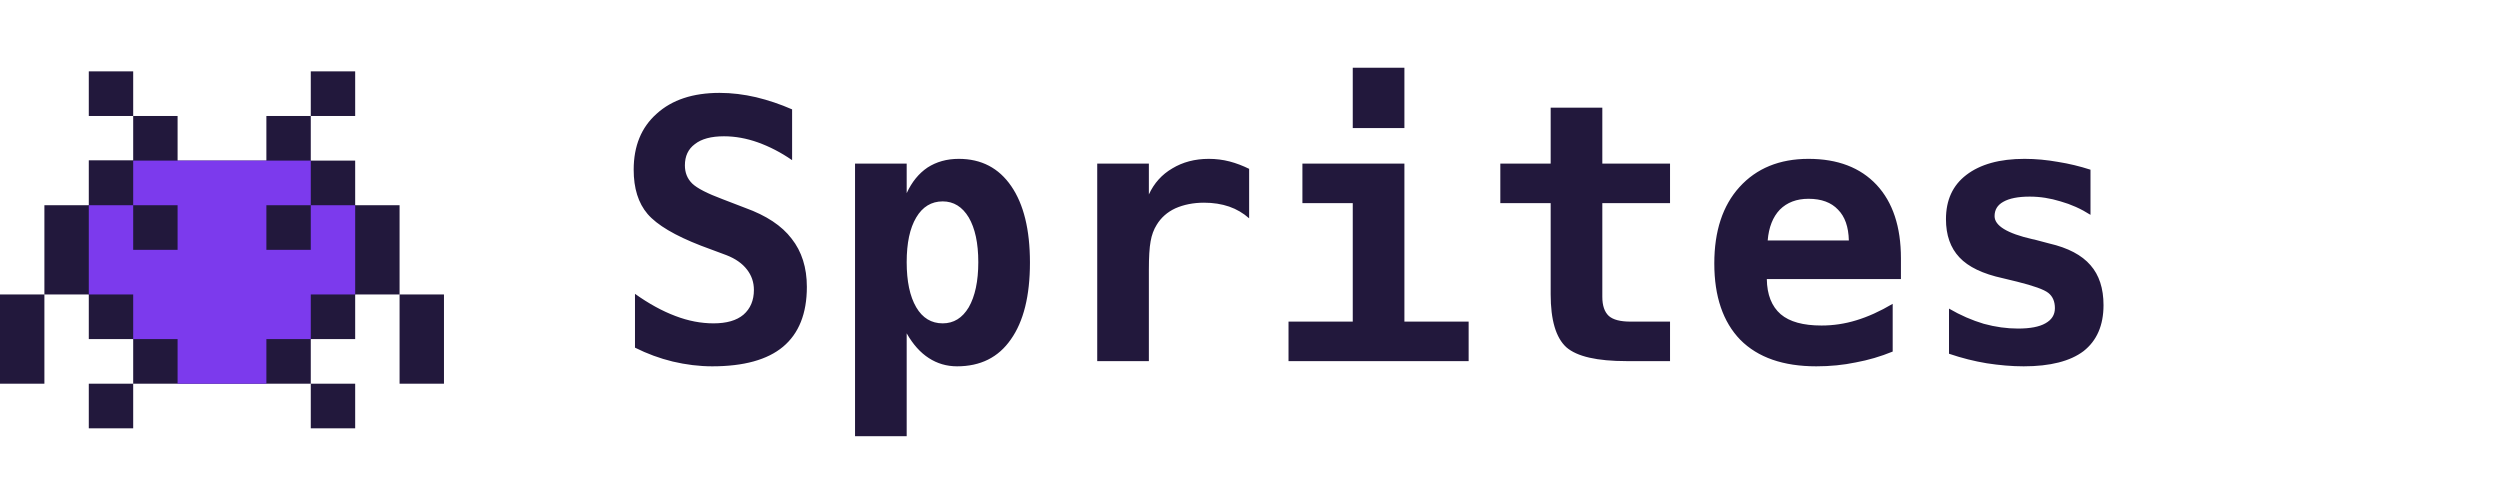
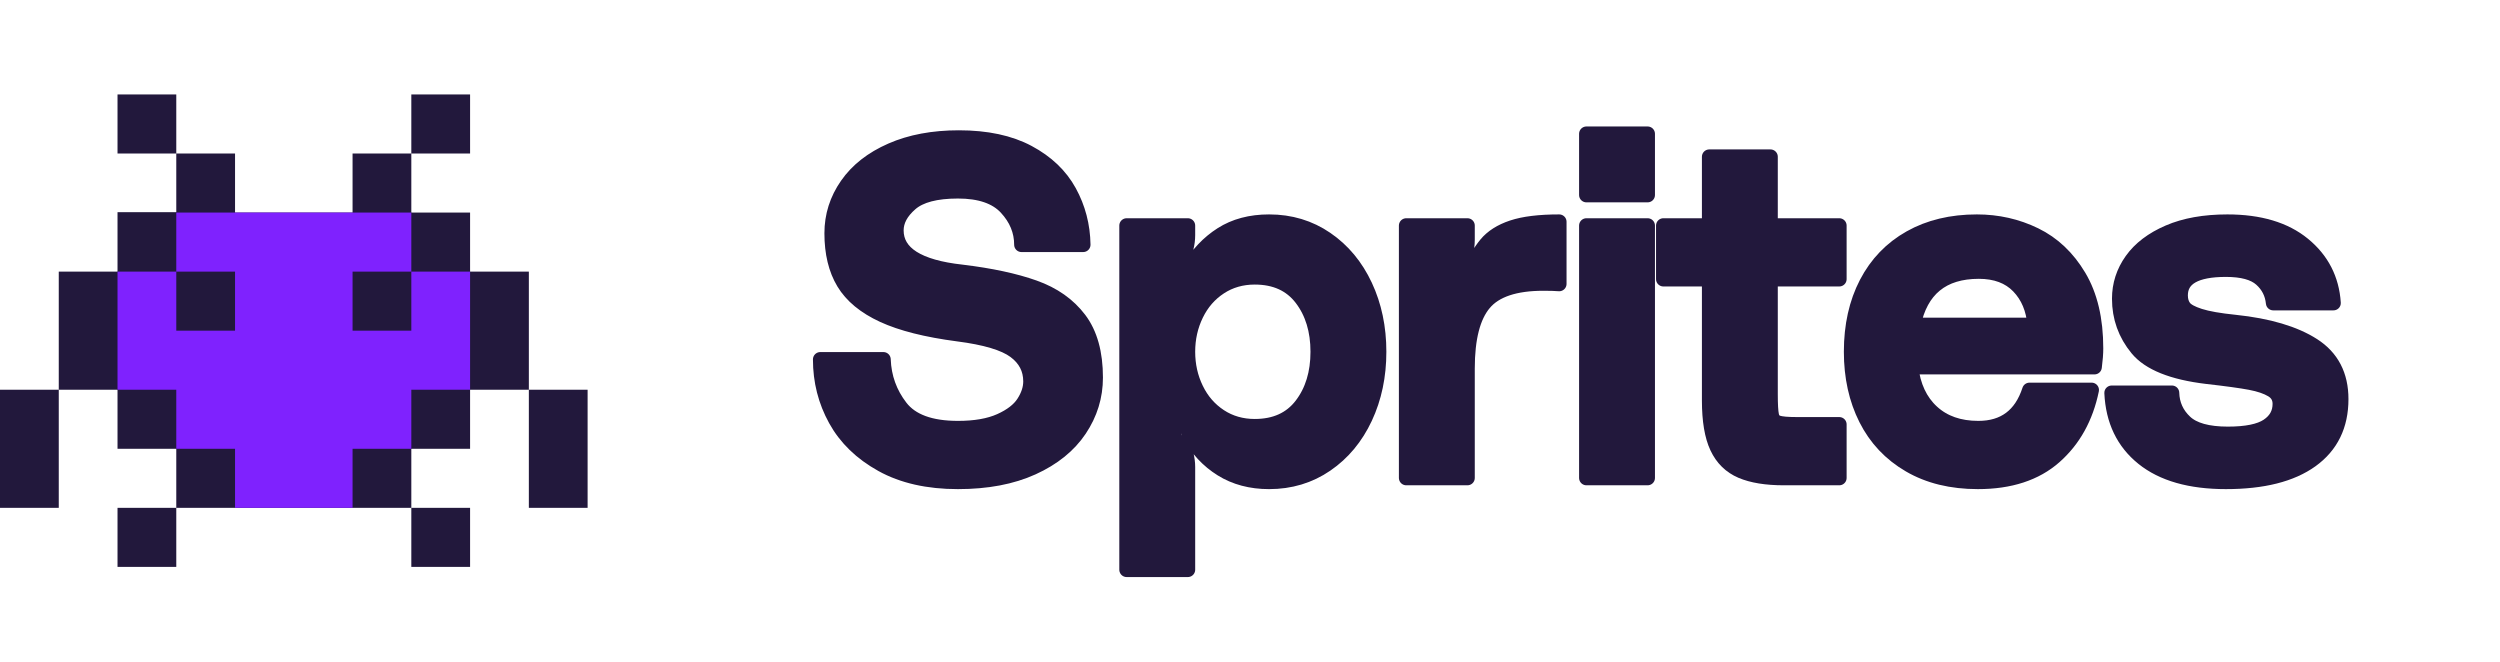
- <svg xmlns="http://www.w3.org/2000/svg" width="90" height="18" viewBox="0 0 90 18" fill="none">
+ <svg xmlns="http://www.w3.org/2000/svg" width="68" height="18" viewBox="0 0 68 18" fill="none" role="img" aria-label="Sprites">
  <svg x="0" y="1" width="16" height="16" viewBox="0 0 724 582" fill-rule="evenodd">
-     <g>
-       <path d="M205.594 197.898h322.661v108.263H205.594z" fill="#22183c" />
-       <path d="M578.582 508.799h-72.323v72.686h72.323v-72.686zm-361.614 0h-72.323v72.686h72.323v-72.686zm361.614-290.742h72.323v145.371h-72.323v72.686h-74.229 1.906v72.685H216.968v-72.685h-72.323v-72.686H72.323V218.057h72.322v-73.163h72.323V72.686h72.323v72.685h144.645V72.686h72.323v72.685h72.323v72.686zM72.323 508.799V363.428H0v145.371h72.323zm650.904 0V363.428h-72.322v145.371h72.322zM289.423 290.742h-.132.132zm-72.455-72.685h72.323v72.685h-72.323v-72.685zm216.968 0h72.323v72.685h-72.323v-72.685zM578.582 0h-72.323v72.686h72.323V0zM216.968 0h-72.323v72.686h72.323V0z" fill="#22183c" />
-       <path d="M144.645 363.428V218.057h72.323v-72.686h289.291v72.686h72.323v72.685l-.001.001v72.685h-72.322v72.686h-72.323V508.8H289.291v-72.686h-72.323v-72.686h-72.323zm144.646-72.686h-72.323v-72.685h72.323v72.685zm216.968 0h-72.323v-72.685h72.323v72.685z" fill="#7c3aed" />
-     </g>
+     <path d="M205.594 197.898h322.661v108.263H205.594z" fill="#22183c" />
+     <path d="M578.582 508.799h-72.323v72.686h72.323v-72.686zm-361.614 0h-72.323v72.686h72.323v-72.686zm361.614-290.742h72.323v145.371h-72.323v72.686h-74.229 1.906v72.685H216.968v-72.685h-72.323v-72.686H72.323V218.057h72.322v-73.163h72.323V72.686h72.323v72.685h144.645V72.686h72.323v72.685h72.323v72.686zM72.323 508.799V363.428H0v145.371h72.323zm650.904 0V363.428h-72.322v145.371h72.322zM289.423 290.742h-.132.132zm-72.455-72.685h72.323v72.685h-72.323v-72.685zm216.968 0h72.323v72.685h-72.323v-72.685zM578.582 0h-72.323v72.686h72.323V0zM216.968 0h-72.323v72.686h72.323V0z" fill="#22183c" />
+     <path d="M144.645 363.428V218.057h72.323v-72.686h289.291v72.686h72.323v72.685l-.001.001v72.685h-72.322v72.686h-72.323V508.8H289.291v-72.686h-72.323v-72.686h-72.323zm144.646-72.686h-72.323v-72.685h72.323v72.685zm216.968 0h-72.323v-72.685h72.323v72.685z" fill="#7f22fe" />
  </svg>
-   <text x="22" y="13" font-family="ui-monospace, SFMono-Regular, 'SF Mono', Menlo, Consolas, monospace" font-size="13" font-weight="600" fill="#22183c">Sprites</text>
+   <g transform="translate(22.0,13.0) scale(0.013,-0.013)" fill="#22183c" stroke="#22183c" stroke-width="0.4" stroke-linejoin="round" stroke-linecap="round">
+     <path vector-effect="non-scaling-stroke" transform="translate(0.0,0)" d="M600 210Q600 151 566.5 101.0Q533 51 468.0 21.5Q403 -8 312 -8Q218 -8 153.0 28.0Q88 64 56.0 122.0Q24 180 24 248H156Q158 192 192.0 148.0Q226 104 312 104Q366 104 400.5 119.5Q435 135 449.5 157.5Q464 180 464 202Q464 241 431.0 265.5Q398 290 312 301Q213 314 155.5 340.5Q98 367 73.0 408.5Q48 450 48 512Q48 567 80.0 613.0Q112 659 172.5 685.5Q233 712 314 712Q401 712 459.0 681.0Q517 650 545.0 599.0Q573 548 574 488H445Q445 531 413.0 565.5Q381 600 312 600Q243 600 213.0 574.0Q183 548 183 518Q183 446 320 431Q411 420 471.5 398.5Q532 377 566.0 332.0Q600 287 600 210Z" />
+     <path vector-effect="non-scaling-stroke" transform="translate(609.0,0)" d="M170 453Q169 450 166.5 444.0Q164 438 164 434Q164 429 169 426L173 425Q180 425 183.0 431.0Q186 437 187 438Q213 483 254.5 509.5Q296 536 354 536Q421 536 473.5 500.0Q526 464 555.0 402.0Q584 340 584 264Q584 188 555.0 126.0Q526 64 473.5 28.0Q421 -8 354 -8Q297 -8 254.5 18.5Q212 45 187 91Q187 92 183.5 98.0Q180 104 172 101Q165 98 165 92Q165 85 170 77Q184 49 184 23V-192H56V528H184V508Q184 481 170 453ZM456 264Q456 331 422.0 375.5Q388 420 324 420Q283 420 251.0 399.0Q219 378 201.5 342.0Q184 306 184 264Q184 222 201.5 186.0Q219 150 251.0 129.0Q283 108 324 108Q388 108 422.0 152.5Q456 197 456 264Z" />
+     <path vector-effect="non-scaling-stroke" transform="translate(1194.0,0)" d="M175 415Q179 415 182.0 418.5Q185 422 186 425Q204 466 223.0 489.0Q242 512 278.0 524.0Q314 536 376 536V406Q364 407 343 407Q254 407 219.0 365.5Q184 324 184 229V0H56V528H184V499Q184 468 169 438Q165 430 165 425Q165 417 174 415Z" />
+     <path vector-effect="non-scaling-stroke" transform="translate(1571.0,0)" d="M56 720H184V592H56ZM56 528H184V0H56Z" />
+     <path vector-effect="non-scaling-stroke" transform="translate(1780.0,0)" d="M232 416V175Q232 143 234.5 131.0Q237 119 247.5 115.5Q258 112 287 112H376V0H260Q205 0 171.0 14.5Q137 29 120.5 64.0Q104 99 104 162V416H8V528H104V672H232V528H376V416Z" />
+     <path vector-effect="non-scaling-stroke" transform="translate(2157.0,0)" d="M533 232H149Q156 172 193.0 138.0Q230 104 290 104Q371 104 397 184H527Q509 97 449.5 44.5Q390 -8 289 -8Q206 -8 146.0 27.0Q86 62 55.0 123.5Q24 185 24 264Q24 346 56.0 407.5Q88 469 147.5 502.5Q207 536 287 536Q352 536 408.5 508.5Q465 481 500.5 421.5Q536 362 536 271Q536 255 533 232ZM408 320Q404 370 374.0 401.0Q344 432 291 432Q177 432 154 320Z" />
+     <path vector-effect="non-scaling-stroke" transform="translate(2702.0,0)" d="M267 92Q325 92 350.5 109.0Q376 126 376 155Q376 174 359.5 184.0Q343 194 314.0 199.5Q285 205 223 212Q115 225 77.5 270.5Q40 316 40 375Q40 419 66.0 455.5Q92 492 143.0 514.0Q194 536 266 536Q367 536 425.0 488.5Q483 441 488 366H362Q359 396 336.5 416.0Q314 436 263 436Q168 436 168 382Q168 367 175.5 357.0Q183 347 208.0 339.0Q233 331 282 326Q387 315 445.5 277.5Q504 240 504 165Q504 82 441.5 37.0Q379 -8 263 -8Q151 -8 89.5 41.5Q28 91 24 178H150Q151 142 177.5 117.0Q204 92 267 92Z" />
+   </g>
</svg>
